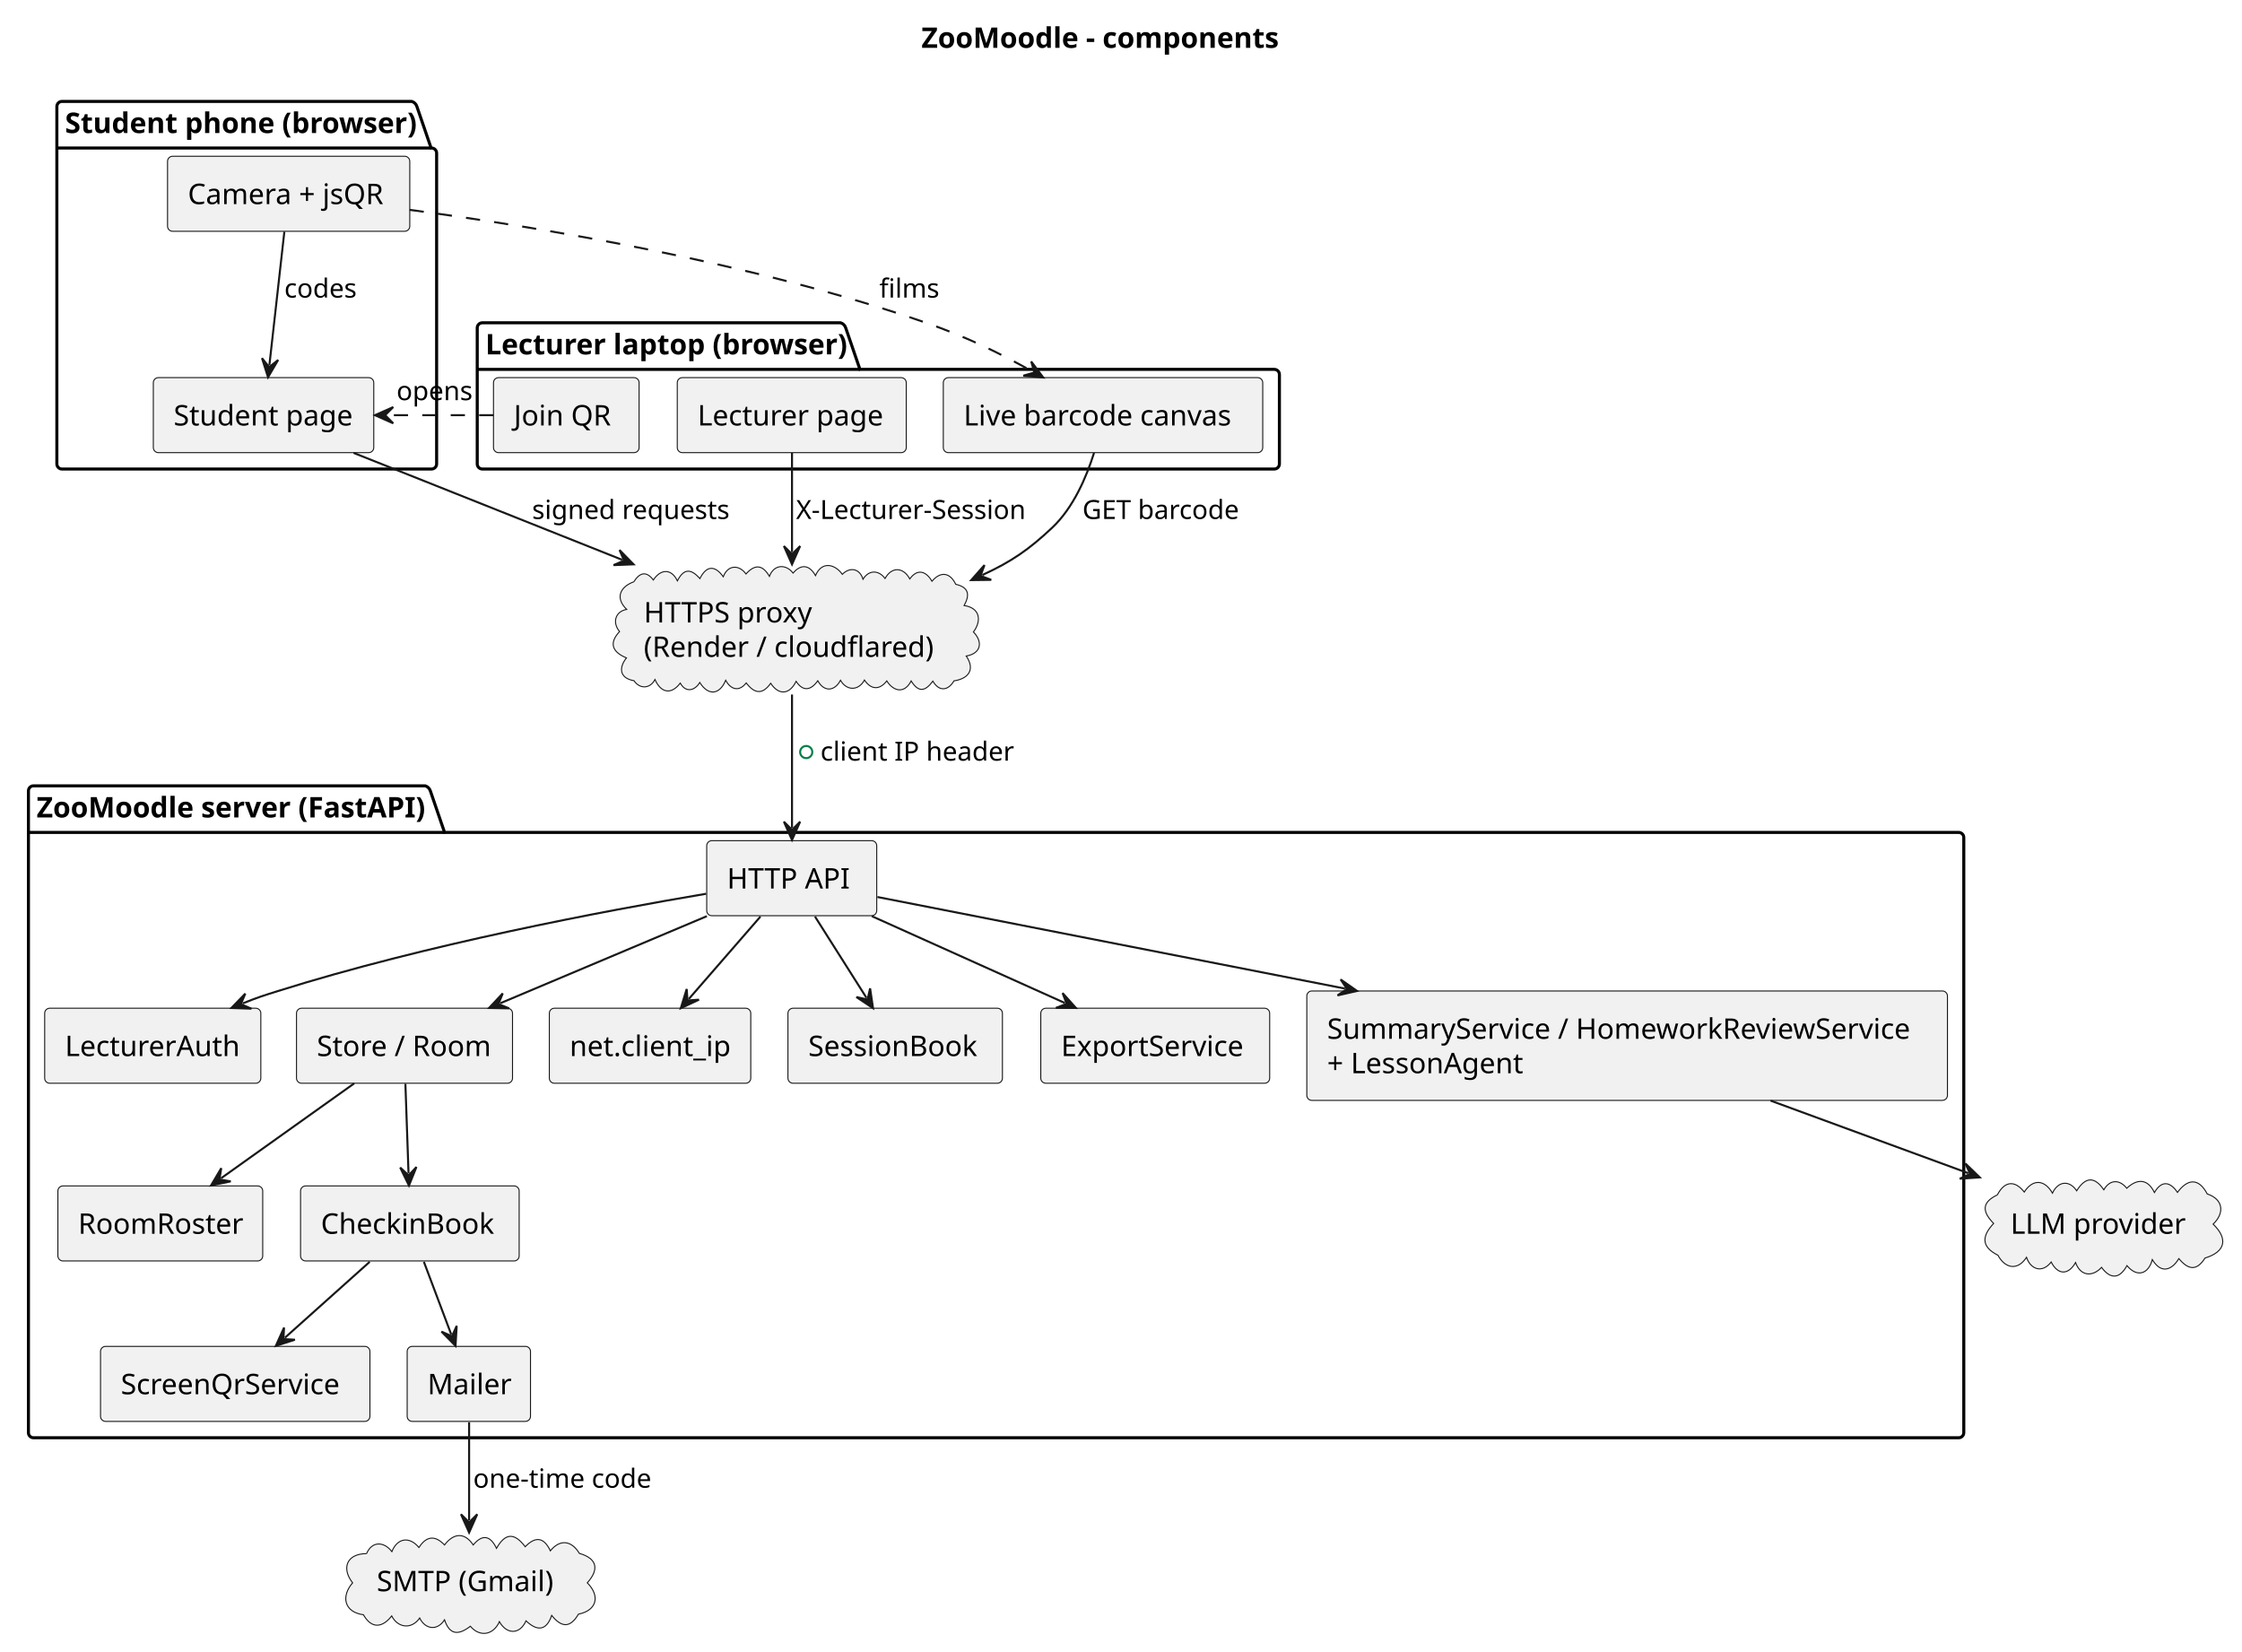
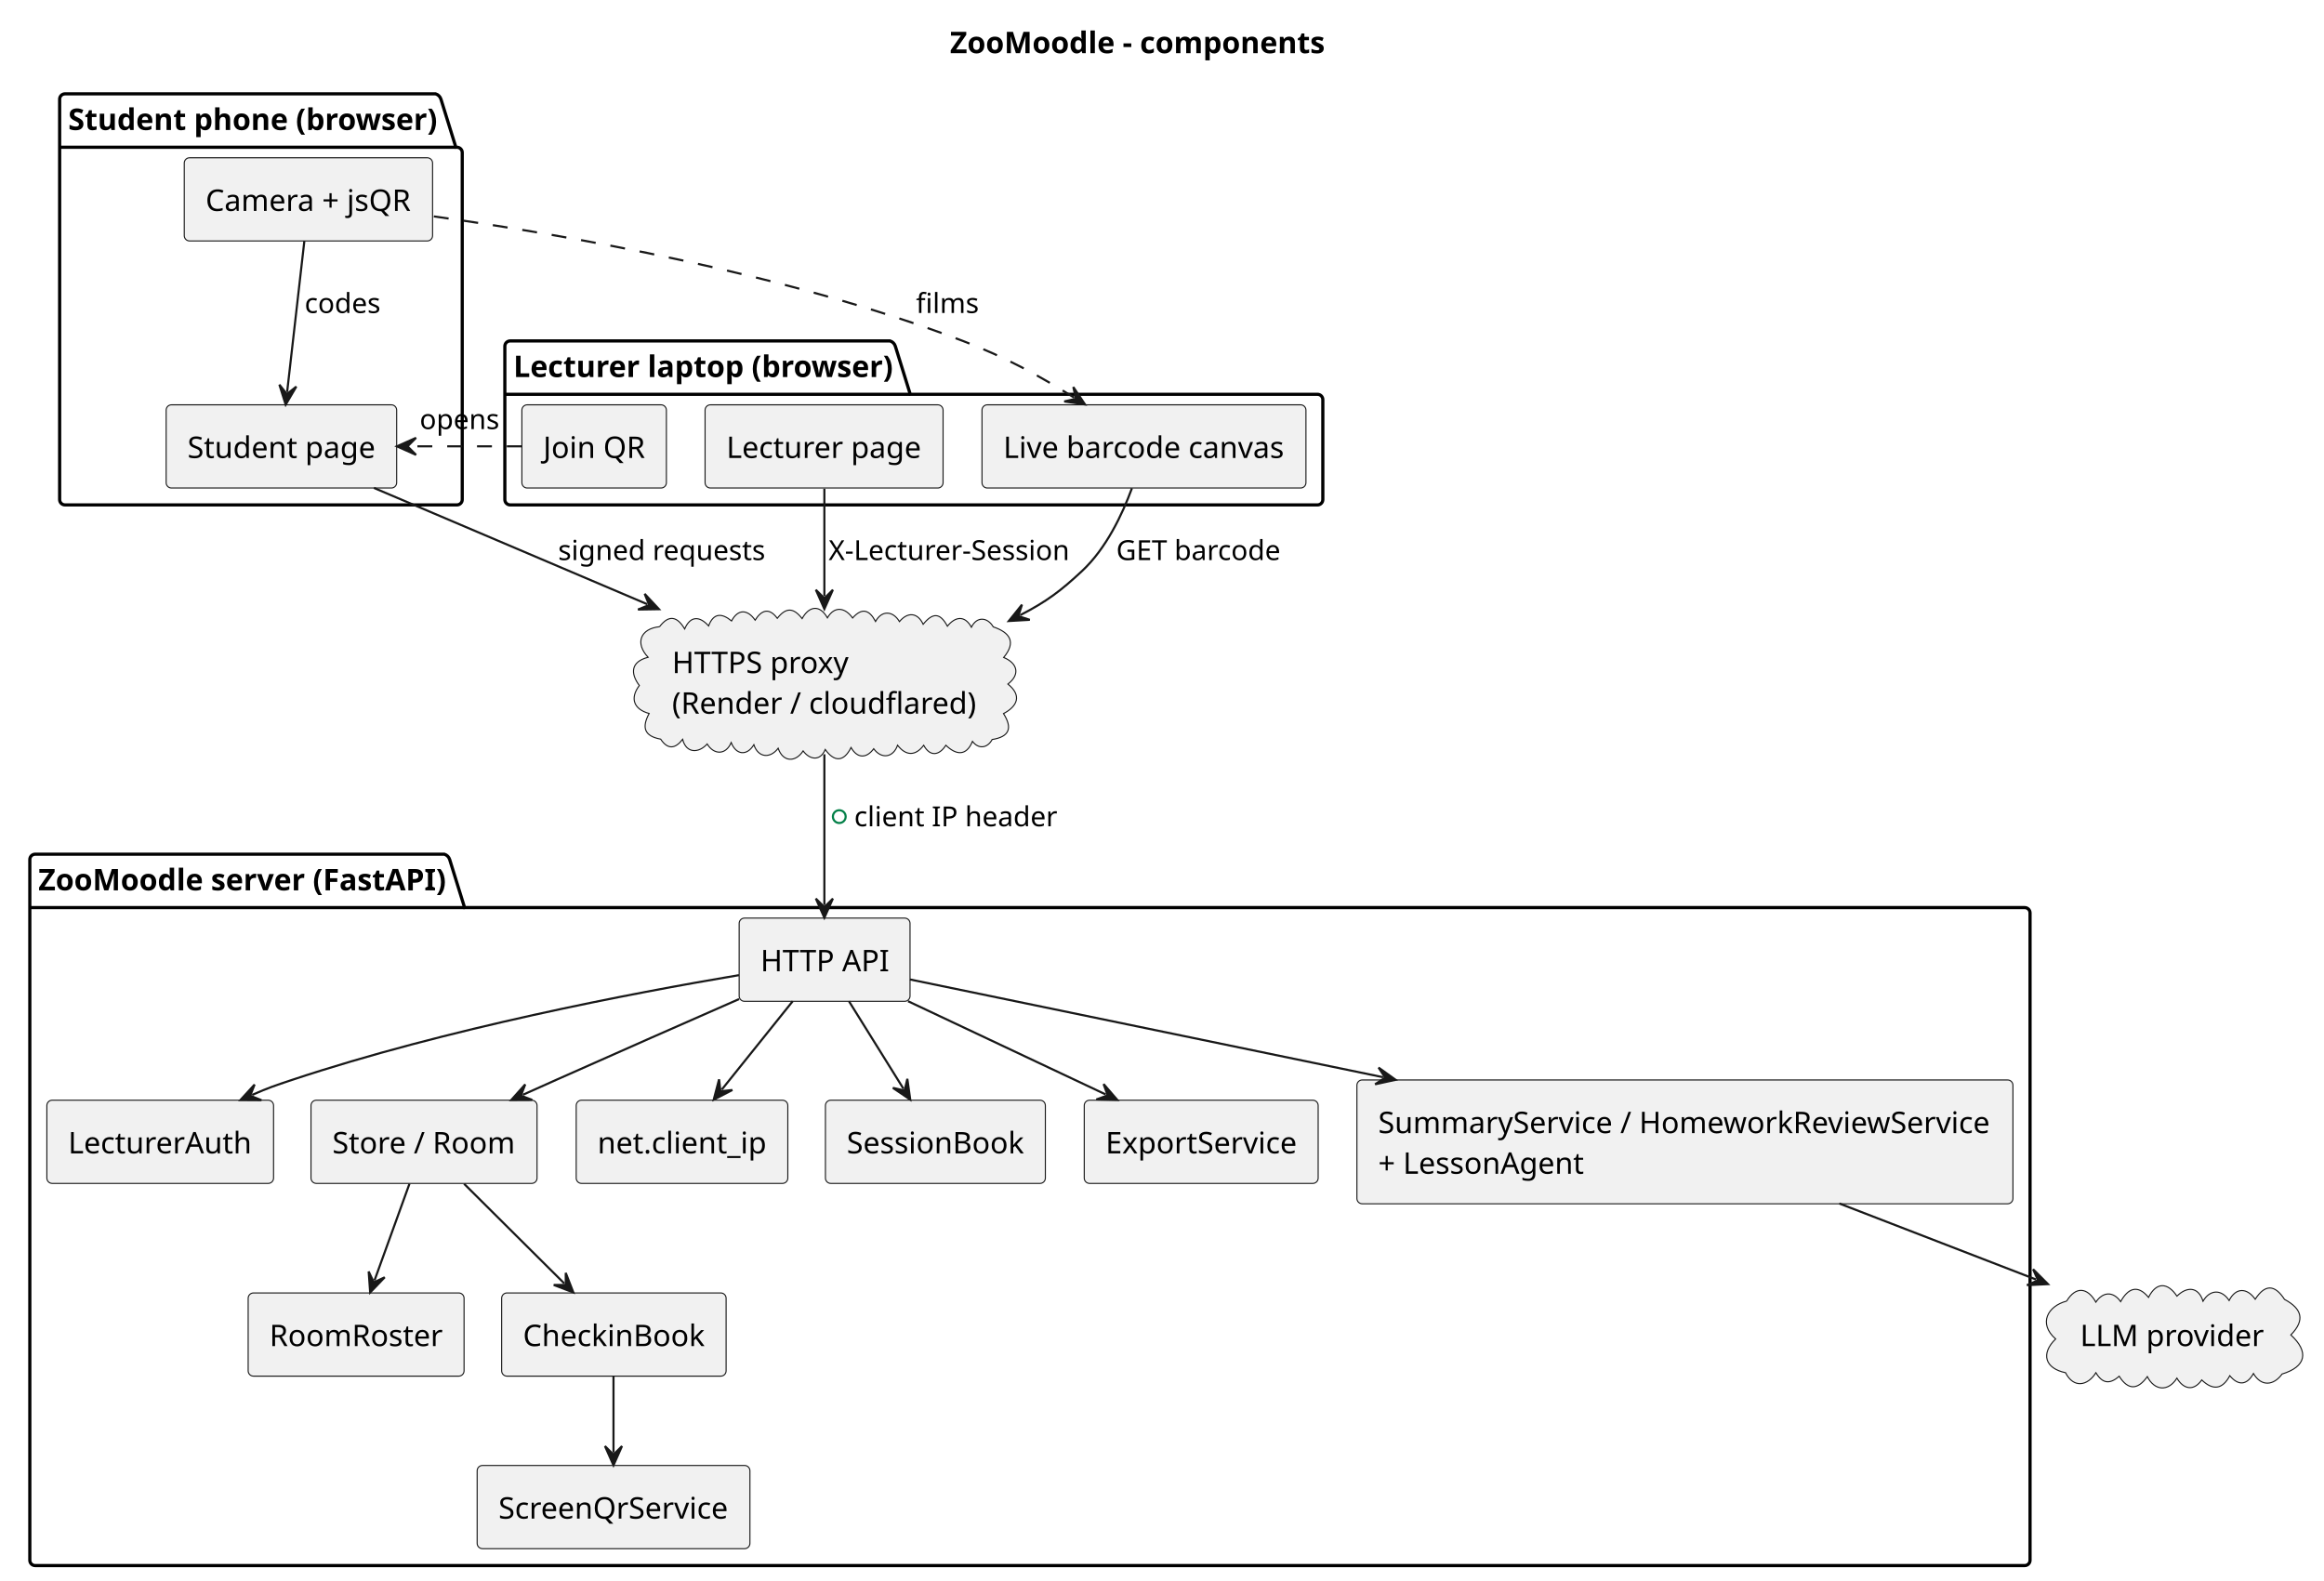
- <svg xmlns="http://www.w3.org/2000/svg" contentStyleType="text/css" height="813px" preserveAspectRatio="none" style="width:1104px;height:813px;background:#FFFFFF;" version="1.1" viewBox="0 0 1104 813" width="1104px" zoomAndPan="magnify">
+ <svg xmlns="http://www.w3.org/2000/svg" contentStyleType="text/css" height="742px" preserveAspectRatio="none" style="width:1091px;height:742px;background:#FFFFFF;" version="1.1" viewBox="0 0 1091 742" width="1091px" zoomAndPan="magnify">
  <defs />
  <g>
-     <text fill="#000000" font-family="sans-serif" font-size="14" font-weight="bold" lengthAdjust="spacing" textLength="176.572" x="453.714" y="23.562">ZooMoodle - components</text>
+     <text fill="#000000" font-family="sans-serif" font-size="14" font-weight="bold" lengthAdjust="spacing" textLength="177.561" x="445.969" y="24.966">ZooMoodle - components</text>
    <g id="cluster_Lecturer laptop (browser)">
-       <path d="M237.5,158.94 L413.944,158.94 A3.75,3.75 0 0 1 416.444,161.44 L423.444,181.879 L627.5,181.879 A2.5,2.5 0 0 1 630,184.379 L630,228.44 A2.5,2.5 0 0 1 627.5,230.94 L237.5,230.94 A2.5,2.5 0 0 1 235,228.44 L235,161.44 A2.5,2.5 0 0 1 237.5,158.94 " fill="none" style="stroke:#000000;stroke-width:1.5;" />
-       <line style="stroke:#000000;stroke-width:1.5;" x1="235" x2="423.444" y1="181.879" y2="181.879" />
-       <text fill="#000000" font-family="sans-serif" font-size="14" font-weight="bold" lengthAdjust="spacing" textLength="175.444" x="239" y="174.502">Lecturer laptop (browser)</text>
+       <path d="M239.5,160.068 L417.82,160.068 A3.75,3.75 0 0 1 420.32,162.568 L427.32,185.136 L618.5,185.136 A2.5,2.5 0 0 1 621,187.636 L621,234.568 A2.5,2.5 0 0 1 618.5,237.068 L239.5,237.068 A2.5,2.5 0 0 1 237,234.568 L237,162.568 A2.5,2.5 0 0 1 239.5,160.068 " fill="none" style="stroke:#000000;stroke-width:1.5;" />
+       <line style="stroke:#000000;stroke-width:1.5;" x1="237" x2="427.32" y1="185.136" y2="185.136" />
+       <text fill="#000000" font-family="sans-serif" font-size="14" font-weight="bold" lengthAdjust="spacing" textLength="177.32" x="241" y="177.034">Lecturer laptop (browser)</text>
    </g>
    <g id="cluster_Student phone (browser)">
-       <path d="M30.5,49.94 L202.781,49.94 A3.75,3.75 0 0 1 205.281,52.44 L212.281,72.879 L212.5,72.879 A2.5,2.5 0 0 1 215,75.379 L215,228.44 A2.5,2.5 0 0 1 212.5,230.94 L30.5,230.94 A2.5,2.5 0 0 1 28,228.44 L28,52.44 A2.5,2.5 0 0 1 30.5,49.94 " fill="none" style="stroke:#000000;stroke-width:1.5;" />
-       <line style="stroke:#000000;stroke-width:1.5;" x1="28" x2="212.281" y1="72.879" y2="72.879" />
-       <text fill="#000000" font-family="sans-serif" font-size="14" font-weight="bold" lengthAdjust="spacing" textLength="171.281" x="32" y="65.502">Student phone (browser)</text>
+       <path d="M30.5,44.068 L204.501,44.068 A3.75,3.75 0 0 1 207.001,46.568 L214.001,69.136 L214.5,69.136 A2.5,2.5 0 0 1 217,71.636 L217,234.568 A2.5,2.5 0 0 1 214.5,237.068 L30.5,237.068 A2.5,2.5 0 0 1 28,234.568 L28,46.568 A2.5,2.5 0 0 1 30.5,44.068 " fill="none" style="stroke:#000000;stroke-width:1.5;" />
+       <line style="stroke:#000000;stroke-width:1.5;" x1="28" x2="214.001" y1="69.136" y2="69.136" />
+       <text fill="#000000" font-family="sans-serif" font-size="14" font-weight="bold" lengthAdjust="spacing" textLength="173.001" x="32" y="61.034">Student phone (browser)</text>
    </g>
    <g id="cluster_ZooMoodle server (FastAPI)">
-       <path d="M16.5,386.94 L209.412,386.94 A3.75,3.75 0 0 1 211.912,389.44 L218.912,409.879 L964.5,409.879 A2.5,2.5 0 0 1 967,412.379 L967,705.439 A2.5,2.5 0 0 1 964.5,707.939 L16.5,707.939 A2.5,2.5 0 0 1 14,705.439 L14,389.44 A2.5,2.5 0 0 1 16.5,386.94 " fill="none" style="stroke:#000000;stroke-width:1.5;" />
-       <line style="stroke:#000000;stroke-width:1.5;" x1="14" x2="218.912" y1="409.879" y2="409.879" />
-       <text fill="#000000" font-family="sans-serif" font-size="14" font-weight="bold" lengthAdjust="spacing" textLength="191.912" x="18" y="402.502">ZooMoodle server (FastAPI)</text>
+       <path d="M16.5,401.068 L208.599,401.068 A3.75,3.75 0 0 1 211.099,403.568 L218.099,426.136 L950.5,426.136 A2.5,2.5 0 0 1 953,428.636 L953,732.568 A2.5,2.5 0 0 1 950.5,735.068 L16.5,735.068 A2.5,2.5 0 0 1 14,732.568 L14,403.568 A2.5,2.5 0 0 1 16.5,401.068 " fill="none" style="stroke:#000000;stroke-width:1.5;" />
+       <line style="stroke:#000000;stroke-width:1.5;" x1="14" x2="218.099" y1="426.136" y2="426.136" />
+       <text fill="#000000" font-family="sans-serif" font-size="14" font-weight="bold" lengthAdjust="spacing" textLength="191.099" x="18" y="418.034">ZooMoodle server (FastAPI)</text>
    </g>
    <g id="elem_PX">
-       <path d="M312.113,286.463 C314.834,282.1 318.154,280.831 321.707,285.587 C325.177,280.258 330.495,279.655 333.557,286 C336.799,279.705 340.277,279.995 344.649,284.88 C347.852,278.467 351.985,278.178 356.144,283.981 C358.354,278.149 363.836,277.837 367.344,282.612 C371.783,277.653 375.525,278.031 378.874,283.786 C381.046,277.93 386.884,277.502 390.518,282.17 C394.579,277.456 398.621,278.192 401.567,283.41 C404.665,276.142 411.101,277.668 414.775,282.795 C418.513,278.987 423.372,279.912 424.956,285.204 C427.804,280.541 432.65,280.571 435.805,284.832 C439.183,278.832 444.834,279.244 447.993,285.058 C451.848,279.702 456.113,281.346 458.903,286.197 C463.165,281.207 467.764,281.784 470.626,287.701 C477.174,289.187 477.613,292.954 474.753,298.154 C482.769,299.354 483.385,305.727 479.337,311.175 C484.067,316.072 483.175,321.75 475.796,323.029 C480.37,329.771 476.778,334.231 469.76,335.245 C466.849,340.197 462.414,340.65 459.361,335.389 C455.603,340.448 452.33,341.159 448.67,335.293 C445.342,341.752 439.972,340.49 436.666,335.272 C433.051,339.922 428.918,339.612 425.664,334.85 C422.761,340.248 416.876,340.221 413.868,334.966 C410.972,340.474 405.808,340.839 402.683,335.196 C399.444,339.816 395.531,340.818 392.02,335.488 C388.872,341.927 383.618,342.627 379.5,336.45 C375.322,342.306 371.461,341.471 367.447,336.271 C363.846,340.85 359.776,339.487 357.35,334.968 C354.332,342.184 348.783,342.721 344.581,336.058 C342.127,340.105 337.711,341.275 334.976,336.359 C330.353,342.403 325.376,341.017 322.518,334.595 C320.134,339.208 315.056,339.396 312.182,335.168 C305.049,333.958 304.593,328.797 308.477,323.949 C301.784,321.172 299.531,316.938 305.078,310.958 C301.578,306.818 302.68,301.186 308.571,300.056 C302.735,294.339 305.411,288.912 312.113,286.463 " fill="#F1F1F1" style="stroke:#181818;stroke-width:0.5;" />
-       <text fill="#000000" font-family="sans-serif" font-size="14" lengthAdjust="spacing" textLength="88.088" x="317" y="306.502">HTTPS proxy</text>
-       <text fill="#000000" font-family="sans-serif" font-size="14" lengthAdjust="spacing" textLength="145.653" x="317" y="323.441">(Render / cloudflared)</text>
-     </g>
-     <g id="elem_SMTP">
-       <path d="M180.5,764.988 C183.277,758.528 189.286,759.124 192.959,764.002 C195.691,757.18 201.668,756.397 206.29,761.97 C209.952,756.306 214.187,755.787 218.897,760.725 C223.23,754.954 228.685,754.197 233.021,760.72 C237.647,755.124 241.558,756.226 244.482,762.379 C248.899,754.6 253.378,754.677 258.615,761.591 C263.733,756.318 267.83,756.9 271.007,763.6 C275.918,757.612 281.481,758.595 285.296,764.876 C294.185,767.398 295.076,772.852 289.188,779.348 C295.465,785.663 294.176,792.882 284.838,794.801 C280.694,801.852 276.404,801.322 271.666,795.404 C269.02,803.196 264.387,803.179 259.017,798.077 C255.911,805.064 249.434,804.785 245.915,798.484 C243.031,804.984 236.409,806.386 231.603,800.751 C225.945,805.095 221.533,805.37 218.893,797.587 C215.327,803.159 209.411,802.316 206.654,796.703 C202.687,802.403 195.979,801.681 192.882,795.68 C188.312,801.512 182.995,802.182 178.966,795.097 C169.305,793.757 167.939,785.921 173.634,779.374 C167.94,772.048 170.849,764.991 180.5,764.988 " fill="#F1F1F1" style="stroke:#181818;stroke-width:0.5;" />
-       <text fill="#000000" font-family="sans-serif" font-size="14" lengthAdjust="spacing" textLength="91.109" x="185.5" y="783.502">SMTP (Gmail)</text>
+       <path d="M309.625,294.251 C314.095,288.367 317.982,289.507 321.414,295.3 C324.141,288.967 328.535,289.251 332.648,293.879 C334.984,287.656 338.941,287.824 343.427,291.55 C346.526,285.704 351.024,286.139 354.495,291.173 C357.469,286.385 361.1,285.131 364.897,290.314 C369.024,285.042 372.545,285.272 376.553,290.447 C379.795,284.516 384.813,283.707 388.427,290.088 C391.849,284.208 396.891,285.365 400.251,290.158 C404.721,285.107 408.145,286.343 411.024,291.79 C414.037,286.289 419.293,286.837 422.245,291.856 C426.036,287.275 430.744,287.454 433.379,293.112 C437.797,287.643 441.285,287.496 444.755,294.012 C448.377,289.545 452.836,288.688 456.027,294.486 C458.57,289.275 463.6,289.736 466.291,294.331 C474.014,296.952 477.255,301.387 471.168,308.697 C477.567,311.317 479.146,316.589 473.162,321.185 C479.865,326.567 477.611,331.639 471.094,335.048 C475.387,341.788 473.933,345.938 465.765,347.223 C463.592,351.256 459.451,351.925 456.528,348.105 C453.542,355.286 448.714,354.42 444.033,349.917 C440.988,354.692 436.688,355.523 433.629,349.931 C429.719,355.12 425.253,354.925 421.361,349.91 C419.323,355.762 413.797,356.543 410.162,351.56 C406.724,356.243 402.425,356.13 399.524,350.978 C396.173,357.738 391.739,357.969 387.409,351.902 C385.025,357.631 380.051,356.691 377.027,352.577 C373.464,358.052 367.578,357.926 365.301,351.329 C361.627,356.23 355.953,355.878 353.901,349.665 C350.585,355.134 345.505,354.447 343.262,348.651 C340.758,354.587 335.142,354.517 331.981,349.315 C328.143,353.625 322.192,353.957 320.459,347.136 C317.017,351.6 313.518,352.098 310.153,347.053 C302.377,345.61 301.218,341.524 304.737,335.004 C297.572,333.052 295.568,327.928 300.13,321.865 C295.744,315.964 296.275,310.665 304.251,308.608 C298.004,301.993 300.621,295.158 309.625,294.251 " fill="#F1F1F1" style="stroke:#181818;stroke-width:0.5;" />
+       <text fill="#000000" font-family="sans-serif" font-size="14" lengthAdjust="spacing" textLength="83.146" x="315.5" y="316.034">HTTPS proxy</text>
+       <text fill="#000000" font-family="sans-serif" font-size="14" lengthAdjust="spacing" textLength="143.065" x="315.5" y="335.102">(Render / cloudflared)</text>
    </g>
    <g id="elem_LLM">
-       <path d="M983.508,588.369 C986.986,581.723 991.925,580.806 996.776,586.943 C1001.103,580.266 1006.854,580.877 1010.67,587.478 C1013.317,581.705 1018.853,580.77 1022.596,586.324 C1026.84,579.579 1031.227,578.988 1035.962,585.841 C1038.888,580.697 1043.689,580.61 1047.263,585.079 C1052.374,580.279 1057.562,580.29 1060.868,587.18 C1064.456,581.084 1068.564,581.736 1072.22,587.112 C1077.276,580.337 1082.608,579.854 1086.891,587.878 C1094.941,590.605 1095.442,597.354 1089.786,602.75 C1097.282,610.009 1095.85,616.384 1085.794,619.446 C1081.53,626.154 1077.43,625.119 1072.905,619.723 C1069.248,625.753 1063.999,627.163 1059.845,620.223 C1057.92,627.351 1052.377,629.184 1047.347,623.178 C1043.792,629.707 1039.259,630.07 1034.839,624.04 C1030.276,628.968 1024.446,628.341 1022.039,621.663 C1018.478,627.958 1013.33,627.866 1010.04,621.408 C1005.725,627.007 999.995,625.199 997.889,619.112 C993.403,625.9 987.312,624.542 983.814,618.063 C975.385,613.833 975.945,608.555 981.704,602.412 C976.275,596.861 975.449,592.187 983.508,588.369 " fill="#F1F1F1" style="stroke:#181818;stroke-width:0.5;" />
-       <text fill="#000000" font-family="sans-serif" font-size="14" lengthAdjust="spacing" textLength="87.917" x="990" y="607.502">LLM provider</text>
+       <path d="M970.179,610.9 C974.537,603.737 980.03,604.491 983.893,611.383 C987.215,606.449 992.016,606.17 995.537,611.149 C998.848,605.078 1003.405,602.803 1008.616,609.148 C1012.331,601.774 1017.645,602.087 1021.962,608.567 C1026.449,604.105 1031.96,603.846 1034.208,610.94 C1037.444,605.362 1042.923,605.226 1046.456,610.607 C1049.664,604.335 1054.928,604.638 1058.706,610.008 C1063.355,602.862 1067.898,603.052 1072.463,610.09 C1080.584,614.423 1082.301,619.776 1075.434,626.778 C1084.073,634.704 1082.662,641.676 1071.327,645.134 C1067.424,650.568 1061.575,651.216 1057.876,644.9 C1054.83,650.41 1050.776,650.754 1046.773,645.927 C1043.324,652.437 1038.806,652.931 1033.607,647.926 C1029.794,653.406 1024.989,652.248 1021.953,647.076 C1017.888,653.556 1011.436,653.038 1008.056,646.352 C1003.639,652.546 999.091,652.927 994.852,646.17 C990.46,650.079 986.954,649.646 983.92,644.525 C980.092,650.681 973.493,652.031 969.666,644.523 C960.042,642.51 957.879,635.591 965.022,628.667 C956.702,621.415 961.345,613.172 970.179,610.9 " fill="#F1F1F1" style="stroke:#181818;stroke-width:0.5;" />
+       <text fill="#000000" font-family="sans-serif" font-size="14" lengthAdjust="spacing" textLength="86.884" x="976.5" y="632.034">LLM provider</text>
    </g>
    <g id="elem_LP">
-       <rect fill="#F1F1F1" height="36.94" rx="2.5" ry="2.5" style="stroke:#181818;stroke-width:0.5;" width="112.757" x="333.5" y="185.94" />
-       <text fill="#000000" font-family="sans-serif" font-size="14" lengthAdjust="spacing" textLength="92.757" x="343.5" y="209.502">Lecturer page</text>
+       <rect fill="#F1F1F1" height="39.068" rx="2.5" ry="2.5" style="stroke:#181818;stroke-width:0.5;" width="111.728" x="331" y="190.068" />
+       <text fill="#000000" font-family="sans-serif" font-size="14" lengthAdjust="spacing" textLength="91.728" x="341" y="215.034">Lecturer page</text>
    </g>
    <g id="elem_LB">
-       <rect fill="#F1F1F1" height="36.94" rx="2.5" ry="2.5" style="stroke:#181818;stroke-width:0.5;" width="157.293" x="464.5" y="185.94" />
-       <text fill="#000000" font-family="sans-serif" font-size="14" lengthAdjust="spacing" textLength="137.293" x="474.5" y="209.502">Live barcode canvas</text>
+       <rect fill="#F1F1F1" height="39.068" rx="2.5" ry="2.5" style="stroke:#181818;stroke-width:0.5;" width="152.076" x="461" y="190.068" />
+       <text fill="#000000" font-family="sans-serif" font-size="14" lengthAdjust="spacing" textLength="132.076" x="471" y="215.034">Live barcode canvas</text>
    </g>
    <g id="elem_JQ">
-       <rect fill="#F1F1F1" height="36.94" rx="2.5" ry="2.5" style="stroke:#181818;stroke-width:0.5;" width="71.7" x="243" y="185.94" />
-       <text fill="#000000" font-family="sans-serif" font-size="14" lengthAdjust="spacing" textLength="51.7" x="253" y="209.502">Join QR</text>
+       <rect fill="#F1F1F1" height="39.068" rx="2.5" ry="2.5" style="stroke:#181818;stroke-width:0.5;" width="67.838" x="245" y="190.068" />
+       <text fill="#000000" font-family="sans-serif" font-size="14" lengthAdjust="spacing" textLength="47.838" x="255" y="215.034">Join QR</text>
    </g>
    <g id="elem_SP">
-       <rect fill="#F1F1F1" height="36.94" rx="2.5" ry="2.5" style="stroke:#181818;stroke-width:0.5;" width="108.546" x="75.5" y="185.94" />
-       <text fill="#000000" font-family="sans-serif" font-size="14" lengthAdjust="spacing" textLength="88.546" x="85.5" y="209.502">Student page</text>
+       <rect fill="#F1F1F1" height="39.068" rx="2.5" ry="2.5" style="stroke:#181818;stroke-width:0.5;" width="108.214" x="78" y="190.068" />
+       <text fill="#000000" font-family="sans-serif" font-size="14" lengthAdjust="spacing" textLength="88.214" x="88" y="215.034">Student page</text>
    </g>
    <g id="elem_CAM">
-       <rect fill="#F1F1F1" height="36.94" rx="2.5" ry="2.5" style="stroke:#181818;stroke-width:0.5;" width="119.278" x="82.5" y="76.939" />
-       <text fill="#000000" font-family="sans-serif" font-size="14" lengthAdjust="spacing" textLength="99.278" x="92.5" y="100.502">Camera + jsQR</text>
+       <rect fill="#F1F1F1" height="39.068" rx="2.5" ry="2.5" style="stroke:#181818;stroke-width:0.5;" width="116.572" x="86.5" y="74.068" />
+       <text fill="#000000" font-family="sans-serif" font-size="14" lengthAdjust="spacing" textLength="96.572" x="96.5" y="99.034">Camera + jsQR</text>
    </g>
    <g id="elem_API">
-       <rect fill="#F1F1F1" height="36.94" rx="2.5" ry="2.5" style="stroke:#181818;stroke-width:0.5;" width="83.718" x="348" y="413.94" />
-       <text fill="#000000" font-family="sans-serif" font-size="14" lengthAdjust="spacing" textLength="63.718" x="358" y="437.502">HTTP API</text>
+       <rect fill="#F1F1F1" height="39.068" rx="2.5" ry="2.5" style="stroke:#181818;stroke-width:0.5;" width="80.214" x="347" y="431.068" />
+       <text fill="#000000" font-family="sans-serif" font-size="14" lengthAdjust="spacing" textLength="60.214" x="357" y="456.034">HTTP API</text>
    </g>
    <g id="elem_AUTH">
-       <rect fill="#F1F1F1" height="36.94" rx="2.5" ry="2.5" style="stroke:#181818;stroke-width:0.5;" width="106.434" x="22" y="496.44" />
-       <text fill="#000000" font-family="sans-serif" font-size="14" lengthAdjust="spacing" textLength="86.434" x="32" y="520.002">LecturerAuth</text>
+       <rect fill="#F1F1F1" height="39.068" rx="2.5" ry="2.5" style="stroke:#181818;stroke-width:0.5;" width="106.422" x="22" y="516.568" />
+       <text fill="#000000" font-family="sans-serif" font-size="14" lengthAdjust="spacing" textLength="86.422" x="32" y="541.534">LecturerAuth</text>
    </g>
    <g id="elem_ST">
-       <rect fill="#F1F1F1" height="36.94" rx="2.5" ry="2.5" style="stroke:#181818;stroke-width:0.5;" width="106.372" x="146" y="496.44" />
-       <text fill="#000000" font-family="sans-serif" font-size="14" lengthAdjust="spacing" textLength="86.372" x="156" y="520.002">Store / Room</text>
+       <rect fill="#F1F1F1" height="39.068" rx="2.5" ry="2.5" style="stroke:#181818;stroke-width:0.5;" width="106.114" x="146" y="516.568" />
+       <text fill="#000000" font-family="sans-serif" font-size="14" lengthAdjust="spacing" textLength="86.114" x="156" y="541.534">Store / Room</text>
    </g>
    <g id="elem_RR">
-       <rect fill="#F1F1F1" height="36.94" rx="2.5" ry="2.5" style="stroke:#181818;stroke-width:0.5;" width="100.869" x="28.5" y="583.939" />
-       <text fill="#000000" font-family="sans-serif" font-size="14" lengthAdjust="spacing" textLength="80.869" x="38.5" y="607.502">RoomRoster</text>
+       <rect fill="#F1F1F1" height="39.068" rx="2.5" ry="2.5" style="stroke:#181818;stroke-width:0.5;" width="101.354" x="116.5" y="607.068" />
+       <text fill="#000000" font-family="sans-serif" font-size="14" lengthAdjust="spacing" textLength="81.354" x="126.5" y="632.034">RoomRoster</text>
    </g>
    <g id="elem_CB">
-       <rect fill="#F1F1F1" height="36.94" rx="2.5" ry="2.5" style="stroke:#181818;stroke-width:0.5;" width="107.644" x="148" y="583.939" />
-       <text fill="#000000" font-family="sans-serif" font-size="14" lengthAdjust="spacing" textLength="87.644" x="158" y="607.502">CheckinBook</text>
+       <rect fill="#F1F1F1" height="39.068" rx="2.5" ry="2.5" style="stroke:#181818;stroke-width:0.5;" width="105.372" x="235.5" y="607.068" />
+       <text fill="#000000" font-family="sans-serif" font-size="14" lengthAdjust="spacing" textLength="85.372" x="245.5" y="632.034">CheckinBook</text>
    </g>
    <g id="elem_QR">
-       <rect fill="#F1F1F1" height="36.94" rx="2.5" ry="2.5" style="stroke:#181818;stroke-width:0.5;" width="132.656" x="49.5" y="662.939" />
-       <text fill="#000000" font-family="sans-serif" font-size="14" lengthAdjust="spacing" textLength="112.656" x="59.5" y="686.502">ScreenQrService</text>
+       <rect fill="#F1F1F1" height="39.068" rx="2.5" ry="2.5" style="stroke:#181818;stroke-width:0.5;" width="128.052" x="224" y="688.068" />
+       <text fill="#000000" font-family="sans-serif" font-size="14" lengthAdjust="spacing" textLength="108.052" x="234" y="713.034">ScreenQrService</text>
    </g>
    <g id="elem_NET">
-       <rect fill="#F1F1F1" height="36.94" rx="2.5" ry="2.5" style="stroke:#181818;stroke-width:0.5;" width="99.188" x="270.5" y="496.44" />
-       <text fill="#000000" font-family="sans-serif" font-size="14" lengthAdjust="spacing" textLength="79.188" x="280.5" y="520.002">net.client_ip</text>
+       <rect fill="#F1F1F1" height="39.068" rx="2.5" ry="2.5" style="stroke:#181818;stroke-width:0.5;" width="99.338" x="270.5" y="516.568" />
+       <text fill="#000000" font-family="sans-serif" font-size="14" lengthAdjust="spacing" textLength="79.338" x="280.5" y="541.534">net.client_ip</text>
    </g>
    <g id="elem_SB">
-       <rect fill="#F1F1F1" height="36.94" rx="2.5" ry="2.5" style="stroke:#181818;stroke-width:0.5;" width="105.613" x="388" y="496.44" />
-       <text fill="#000000" font-family="sans-serif" font-size="14" lengthAdjust="spacing" textLength="85.613" x="398" y="520.002">SessionBook</text>
-     </g>
-     <g id="elem_ML">
-       <rect fill="#F1F1F1" height="36.94" rx="2.5" ry="2.5" style="stroke:#181818;stroke-width:0.5;" width="60.722" x="200.5" y="662.939" />
-       <text fill="#000000" font-family="sans-serif" font-size="14" lengthAdjust="spacing" textLength="40.722" x="210.5" y="686.502">Mailer</text>
+       <rect fill="#F1F1F1" height="39.068" rx="2.5" ry="2.5" style="stroke:#181818;stroke-width:0.5;" width="103.244" x="387.5" y="516.568" />
+       <text fill="#000000" font-family="sans-serif" font-size="14" lengthAdjust="spacing" textLength="83.244" x="397.5" y="541.534">SessionBook</text>
    </g>
    <g id="elem_EX">
-       <rect fill="#F1F1F1" height="36.94" rx="2.5" ry="2.5" style="stroke:#181818;stroke-width:0.5;" width="112.709" x="512.5" y="496.44" />
-       <text fill="#000000" font-family="sans-serif" font-size="14" lengthAdjust="spacing" textLength="92.709" x="522.5" y="520.002">ExportService</text>
+       <rect fill="#F1F1F1" height="39.068" rx="2.5" ry="2.5" style="stroke:#181818;stroke-width:0.5;" width="109.81" x="509" y="516.568" />
+       <text fill="#000000" font-family="sans-serif" font-size="14" lengthAdjust="spacing" textLength="89.81" x="519" y="541.534">ExportService</text>
    </g>
    <g id="elem_AG">
-       <rect fill="#F1F1F1" height="53.879" rx="2.5" ry="2.5" style="stroke:#181818;stroke-width:0.5;" width="315.456" x="643.5" y="487.94" />
-       <text fill="#000000" font-family="sans-serif" font-size="14" lengthAdjust="spacing" textLength="295.456" x="653.5" y="511.502">SummaryService / HomeworkReviewService</text>
-       <text fill="#000000" font-family="sans-serif" font-size="14" lengthAdjust="spacing" textLength="99.982" x="653.5" y="528.441">+ LessonAgent</text>
+       <rect fill="#F1F1F1" height="58.136" rx="2.5" ry="2.5" style="stroke:#181818;stroke-width:0.5;" width="307.979" x="637" y="507.068" />
+       <text fill="#000000" font-family="sans-serif" font-size="14" lengthAdjust="spacing" textLength="287.979" x="647" y="532.034">SummaryService / HomeworkReviewService</text>
+       <text fill="#000000" font-family="sans-serif" font-size="14" lengthAdjust="spacing" textLength="96.572" x="647" y="551.102">+ LessonAgent</text>
    </g>
-     <polygon fill="#181818" points="390,277.873,394,268.873,390,272.873,386,268.873,390,277.873" style="stroke:#181818;stroke-width:1.0;" />
-     <path d="M390,222.997 C390,237.992 390,253.92 390,271.873 " fill="none" style="stroke:#181818;stroke-width:1.0;" />
-     <text fill="#000000" font-family="sans-serif" font-size="13" lengthAdjust="spacing" textLength="120.758" x="392" y="255.533">X-Lecturer-Session</text>
-     <polygon fill="#181818" points="478.261,285.63,488.109,285.516,482.806,283.546,484.776,278.243,478.261,285.63" style="stroke:#181818;stroke-width:1.0;" />
-     <path d="M538.722,222.984 C535.019,234.826 528.556,250.043 518,259.94 C506.63,270.599 498.153,276.512 483.715,283.13 " fill="none" style="stroke:#181818;stroke-width:1.0;" />
-     <text fill="#000000" font-family="sans-serif" font-size="13" lengthAdjust="spacing" textLength="80.476" x="533" y="255.533">GET barcode</text>
-     <polygon fill="#181818" points="184.636,204.44,193.636,208.44,189.636,204.44,193.636,200.44,184.636,204.44" style="stroke:#181818;stroke-width:1.0;" />
-     <path d="M242.94,204.44 C225.452,204.44 210.071,204.44 190.636,204.44 " fill="none" style="stroke:#181818;stroke-width:1.0;stroke-dasharray:7.0,7.0;" />
-     <text fill="#000000" font-family="sans-serif" font-size="13" lengthAdjust="spacing" textLength="37.877" x="195.25" y="197.033">opens</text>
-     <polygon fill="#181818" points="513.706,185.879,507.801,177.996,509.342,183.439,503.898,184.98,513.706,185.879" style="stroke:#181818;stroke-width:1.0;" />
-     <path d="M201.74,103.332 C265.888,111.876 370.163,129.092 456,158.94 C476.03,165.904 492.005,173.75 508.469,182.952 " fill="none" style="stroke:#181818;stroke-width:1.0;stroke-dasharray:7.0,7.0;" />
-     <text fill="#000000" font-family="sans-serif" font-size="13" lengthAdjust="spacing" textLength="29.358" x="433" y="146.533">films</text>
-     <polygon fill="#181818" points="131.984,185.744,136.963,177.246,132.542,180.775,129.012,176.355,131.984,185.744" style="stroke:#181818;stroke-width:1.0;" />
-     <path d="M140.018,114.108 C137.795,133.934 134.878,159.946 132.653,179.782 " fill="none" style="stroke:#181818;stroke-width:1.0;" />
-     <text fill="#000000" font-family="sans-serif" font-size="13" lengthAdjust="spacing" textLength="37.623" x="140" y="146.533">codes</text>
-     <polygon fill="#181818" points="311.958,277.873,305.076,270.828,307.313,276.024,302.117,278.261,311.958,277.873" style="stroke:#181818;stroke-width:1.0;" />
-     <path d="M174.106,222.997 C211.775,237.992 261.285,257.701 306.384,275.654 " fill="none" style="stroke:#181818;stroke-width:1.0;" />
-     <text fill="#000000" font-family="sans-serif" font-size="13" lengthAdjust="spacing" textLength="98.535" x="262" y="255.533">signed requests</text>
-     <polygon fill="#181818" points="390,413.596,394,404.596,390,408.596,386,404.596,390,413.596" style="stroke:#181818;stroke-width:1.0;" />
-     <path d="M390,341.971 C390,364.704 390,388.76 390,407.596 " fill="none" style="stroke:#181818;stroke-width:1.0;" />
-     <ellipse cx="397" cy="370.304" fill="none" rx="3" ry="3" style="stroke:#038048;stroke-width:1.0;" />
-     <text fill="#000000" font-family="sans-serif" font-size="13" lengthAdjust="spacing" textLength="95.342" x="404" y="374.533">client IP header</text>
-     <polygon fill="#181818" points="113.95,496.32,123.793,496.66,118.587,494.448,120.799,489.242,113.95,496.32" style="stroke:#181818;stroke-width:1.0;" />
-     <path d="M347.749,440.077 C297.009,448.611 209.652,465.097 137,487.94 C129.428,490.32 127.069,491.024 119.514,494.074 " fill="none" style="stroke:#181818;stroke-width:1.0;" />
-     <polygon fill="#181818" points="429.889,496.401,428.451,486.657,427.213,492.177,421.693,490.939,429.889,496.401" style="stroke:#181818;stroke-width:1.0;" />
-     <path d="M401.319,451.305 C409.829,464.738 418.218,477.979 426.678,491.332 " fill="none" style="stroke:#181818;stroke-width:1.0;" />
-     <polygon fill="#181818" points="335.251,496.401,344.175,492.234,338.532,492.628,338.138,486.985,335.251,496.401" style="stroke:#181818;stroke-width:1.0;" />
-     <path d="M374.465,451.305 C362.784,464.738 350.799,478.52 339.188,491.873 " fill="none" style="stroke:#181818;stroke-width:1.0;" />
-     <polygon fill="#181818" points="240.818,496.315,250.665,496.505,245.425,494.373,247.558,489.133,240.818,496.315" style="stroke:#181818;stroke-width:1.0;" />
-     <path d="M348.084,451.106 C316.239,464.527 278.168,480.573 246.347,493.984 " fill="none" style="stroke:#181818;stroke-width:1.0;" />
-     <polygon fill="#181818" points="103.953,583.66,113.604,581.696,108.025,580.759,108.962,575.18,103.953,583.66" style="stroke:#181818;stroke-width:1.0;" />
-     <path d="M174.427,533.448 C153.856,548.105 129.516,565.447 108.839,580.179 " fill="none" style="stroke:#181818;stroke-width:1.0;" />
-     <polygon fill="#181818" points="201.379,583.746,205.061,574.612,201.204,578.75,197.066,574.892,201.379,583.746" style="stroke:#181818;stroke-width:1.0;" />
-     <path d="M199.622,533.655 C200.137,548.329 200.654,563.082 201.169,577.75 " fill="none" style="stroke:#181818;stroke-width:1.0;" />
-     <polygon fill="#181818" points="135.838,662.677,145.211,659.654,139.563,659.342,139.875,653.694,135.838,662.677" style="stroke:#181818;stroke-width:1.0;" />
-     <path d="M182.054,621.298 C168.16,633.738 154.178,646.257 140.308,658.675 " fill="none" style="stroke:#181818;stroke-width:1.0;" />
-     <polygon fill="#181818" points="224.31,662.677,224.882,652.845,222.548,657.998,217.395,655.665,224.31,662.677" style="stroke:#181818;stroke-width:1.0;" />
-     <path d="M208.726,621.298 C213.411,633.738 217.519,644.644 222.196,657.062 " fill="none" style="stroke:#181818;stroke-width:1.0;" />
-     <polygon fill="#181818" points="231,754.607,235,745.607,231,749.607,227,745.607,231,754.607" style="stroke:#181818;stroke-width:1.0;" />
-     <path d="M231,700.308 C231,715.68 231,731.946 231,748.607 " fill="none" style="stroke:#181818;stroke-width:1.0;" />
-     <text fill="#000000" font-family="sans-serif" font-size="13" lengthAdjust="spacing" textLength="89.819" x="233" y="732.533">one-time code</text>
-     <polygon fill="#181818" points="529.809,496.315,523.242,488.975,525.249,494.264,519.961,496.271,529.809,496.315" style="stroke:#181818;stroke-width:1.0;" />
-     <path d="M429.282,451.106 C459.127,464.527 494.515,480.442 524.337,493.854 " fill="none" style="stroke:#181818;stroke-width:1.0;" />
-     <polygon fill="#181818" points="668.211,487.931,660.148,482.276,663.304,486.97,658.61,490.127,668.211,487.931" style="stroke:#181818;stroke-width:1.0;" />
-     <path d="M432.053,441.676 C487.19,452.475 580.615,470.774 662.323,486.778 " fill="none" style="stroke:#181818;stroke-width:1.0;" />
-     <polygon fill="#181818" points="974.85,579.734,967.779,572.879,970.156,578.012,965.023,580.389,974.85,579.734" style="stroke:#181818;stroke-width:1.0;" />
-     <path d="M871.857,541.941 C904.793,554.027 937.877,566.167 969.217,577.667 " fill="none" style="stroke:#181818;stroke-width:1.0;" />
+     <polygon fill="#181818" points="387,285.925,391,276.925,387,280.925,383,276.925,387,285.925" style="stroke:#181818;stroke-width:1.0;" />
+     <path d="M387,229.467 C387,245.01 387,261.41 387,279.925 " fill="none" style="stroke:#181818;stroke-width:1.0;" />
+     <text fill="#000000" font-family="sans-serif" font-size="13" lengthAdjust="spacing" textLength="113.347" x="389" y="262.965">X-Lecturer-Session</text>
+     <polygon fill="#181818" points="473.597,291.577,483.43,291.013,478.042,289.288,479.767,283.901,473.597,291.577" style="stroke:#181818;stroke-width:1.0;" />
+     <path d="M531.383,229.243 C526.822,241.65 519.276,257.536 508,268.068 C498.004,277.404 491.381,282.418 478.931,288.83 " fill="none" style="stroke:#181818;stroke-width:1.0;" />
+     <text fill="#000000" font-family="sans-serif" font-size="13" lengthAdjust="spacing" textLength="77.389" x="524" y="262.965">GET barcode</text>
+     <polygon fill="#181818" points="186.32,209.568,195.32,213.568,191.32,209.568,195.32,205.568,186.32,209.568" style="stroke:#181818;stroke-width:1.0;" />
+     <path d="M244.94,209.568 C227.54,209.568 211.948,209.568 192.32,209.568 " fill="none" style="stroke:#181818;stroke-width:1.0;stroke-dasharray:7.0,7.0;" />
+     <text fill="#000000" font-family="sans-serif" font-size="13" lengthAdjust="spacing" textLength="37.453" x="197" y="201.465">opens</text>
+     <polygon fill="#181818" points="509.36,189.891,503.87,181.714,505.127,187.23,499.612,188.486,509.36,189.891" style="stroke:#181818;stroke-width:1.0;" />
+     <path d="M203.67,101.606 C266.609,110.404 368.745,128.316 452,160.068 C472.161,167.757 488.159,176.56 504.281,186.697 " fill="none" style="stroke:#181818;stroke-width:1.0;stroke-dasharray:7.0,7.0;" />
+     <text fill="#000000" font-family="sans-serif" font-size="13" lengthAdjust="spacing" textLength="29.562" x="430" y="146.965">films</text>
+     <polygon fill="#181818" points="134.117,190.006,139.111,181.517,134.683,185.038,131.162,180.611,134.117,190.006" style="stroke:#181818;stroke-width:1.0;" />
+     <path d="M142.882,113.138 C140.465,134.337 137.214,162.849 134.797,184.045 " fill="none" style="stroke:#181818;stroke-width:1.0;" />
+     <text fill="#000000" font-family="sans-serif" font-size="13" lengthAdjust="spacing" textLength="35.659" x="143" y="146.965">codes</text>
+     <polygon fill="#181818" points="309.353,286.03,302.638,278.825,304.752,284.072,299.505,286.187,309.353,286.03" style="stroke:#181818;stroke-width:1.0;" />
+     <path d="M175.546,229.096 C212.175,244.682 259.924,264.998 303.832,283.681 " fill="none" style="stroke:#181818;stroke-width:1.0;" />
+     <text fill="#000000" font-family="sans-serif" font-size="13" lengthAdjust="spacing" textLength="97.526" x="262" y="262.965">signed requests</text>
+     <polygon fill="#181818" points="387,430.909,391,421.909,387,425.909,383,421.909,387,430.909" style="stroke:#181818;stroke-width:1.0;" />
+     <path d="M387,354.16 C387,378.551 387,404.846 387,424.909 " fill="none" style="stroke:#181818;stroke-width:1.0;" />
+     <ellipse cx="394" cy="383.421" fill="none" rx="3" ry="3" style="stroke:#038048;stroke-width:1.0;" />
+     <text fill="#000000" font-family="sans-serif" font-size="13" lengthAdjust="spacing" textLength="95.394" x="401" y="387.965">client IP header</text>
+     <polygon fill="#181818" points="112.873,516.484,122.722,516.545,117.455,514.481,119.518,509.214,112.873,516.484" style="stroke:#181818;stroke-width:1.0;" />
+     <path d="M346.914,457.846 C296.958,466.263 209.345,482.987 137,507.068 C129.044,509.716 126.23,510.647 118.371,514.081 " fill="none" style="stroke:#181818;stroke-width:1.0;" />
+     <polygon fill="#181818" points="427.312,516.3,425.95,506.545,424.669,512.055,419.159,510.774,427.312,516.3" style="stroke:#181818;stroke-width:1.0;" />
+     <path d="M398.541,470.099 C407.098,483.841 415.548,497.409 424.14,511.207 " fill="none" style="stroke:#181818;stroke-width:1.0;" />
+     <polygon fill="#181818" points="335.06,516.3,343.812,511.783,338.189,512.4,337.572,506.777,335.06,516.3" style="stroke:#181818;stroke-width:1.0;" />
+     <path d="M372.13,470.099 C361.105,483.841 349.886,497.822 338.815,511.62 " fill="none" style="stroke:#181818;stroke-width:1.0;" />
+     <polygon fill="#181818" points="239.996,516.489,249.845,516.439,244.555,514.435,246.559,509.145,239.996,516.489" style="stroke:#181818;stroke-width:1.0;" />
+     <path d="M346.952,469.095 C322.168,479.97 289.707,494.264 261,507.068 C254.205,510.099 252.469,510.869 245.467,514.024 " fill="none" style="stroke:#181818;stroke-width:1.0;" />
+     <polygon fill="#181818" points="173.777,606.826,180.599,599.723,175.477,602.124,173.075,597.003,173.777,606.826" style="stroke:#181818;stroke-width:1.0;" />
+     <path d="M192.214,555.837 C186.783,570.855 181.245,586.172 175.817,601.184 " fill="none" style="stroke:#181818;stroke-width:1.0;" />
+     <polygon fill="#181818" points="269.153,606.826,265.591,597.644,265.607,603.301,259.95,603.317,269.153,606.826" style="stroke:#181818;stroke-width:1.0;" />
+     <path d="M217.875,555.837 C232.978,570.855 249.802,587.584 264.898,602.596 " fill="none" style="stroke:#181818;stroke-width:1.0;" />
+     <polygon fill="#181818" points="288,687.98,292,678.98,288,682.98,284,678.98,288,687.98" style="stroke:#181818;stroke-width:1.0;" />
+     <path d="M288,646.29 C288,658.883 288,669.415 288,681.98 " fill="none" style="stroke:#181818;stroke-width:1.0;" />
+     <polygon fill="#181818" points="524.522,516.444,518.089,508.987,520,514.311,514.676,516.222,524.522,516.444" style="stroke:#181818;stroke-width:1.0;" />
+     <path d="M426.282,470.099 C455.512,483.889 489.819,500.073 519.096,513.884 " fill="none" style="stroke:#181818;stroke-width:1.0;" />
+     <polygon fill="#181818" points="655.17,506.994,647.166,501.255,650.273,505.982,645.546,509.09,655.17,506.994" style="stroke:#181818;stroke-width:1.0;" />
+     <path d="M427.214,459.88 C480.004,470.79 569.462,489.28 649.294,505.78 " fill="none" style="stroke:#181818;stroke-width:1.0;" />
+     <polygon fill="#181818" points="961.399,602.921,954.446,595.945,956.735,601.118,951.562,603.407,961.399,602.921" style="stroke:#181818;stroke-width:1.0;" />
+     <path d="M863.457,565.07 C895.036,577.274 925.974,589.23 955.802,600.758 " fill="none" style="stroke:#181818;stroke-width:1.0;" />
  </g>
</svg>
